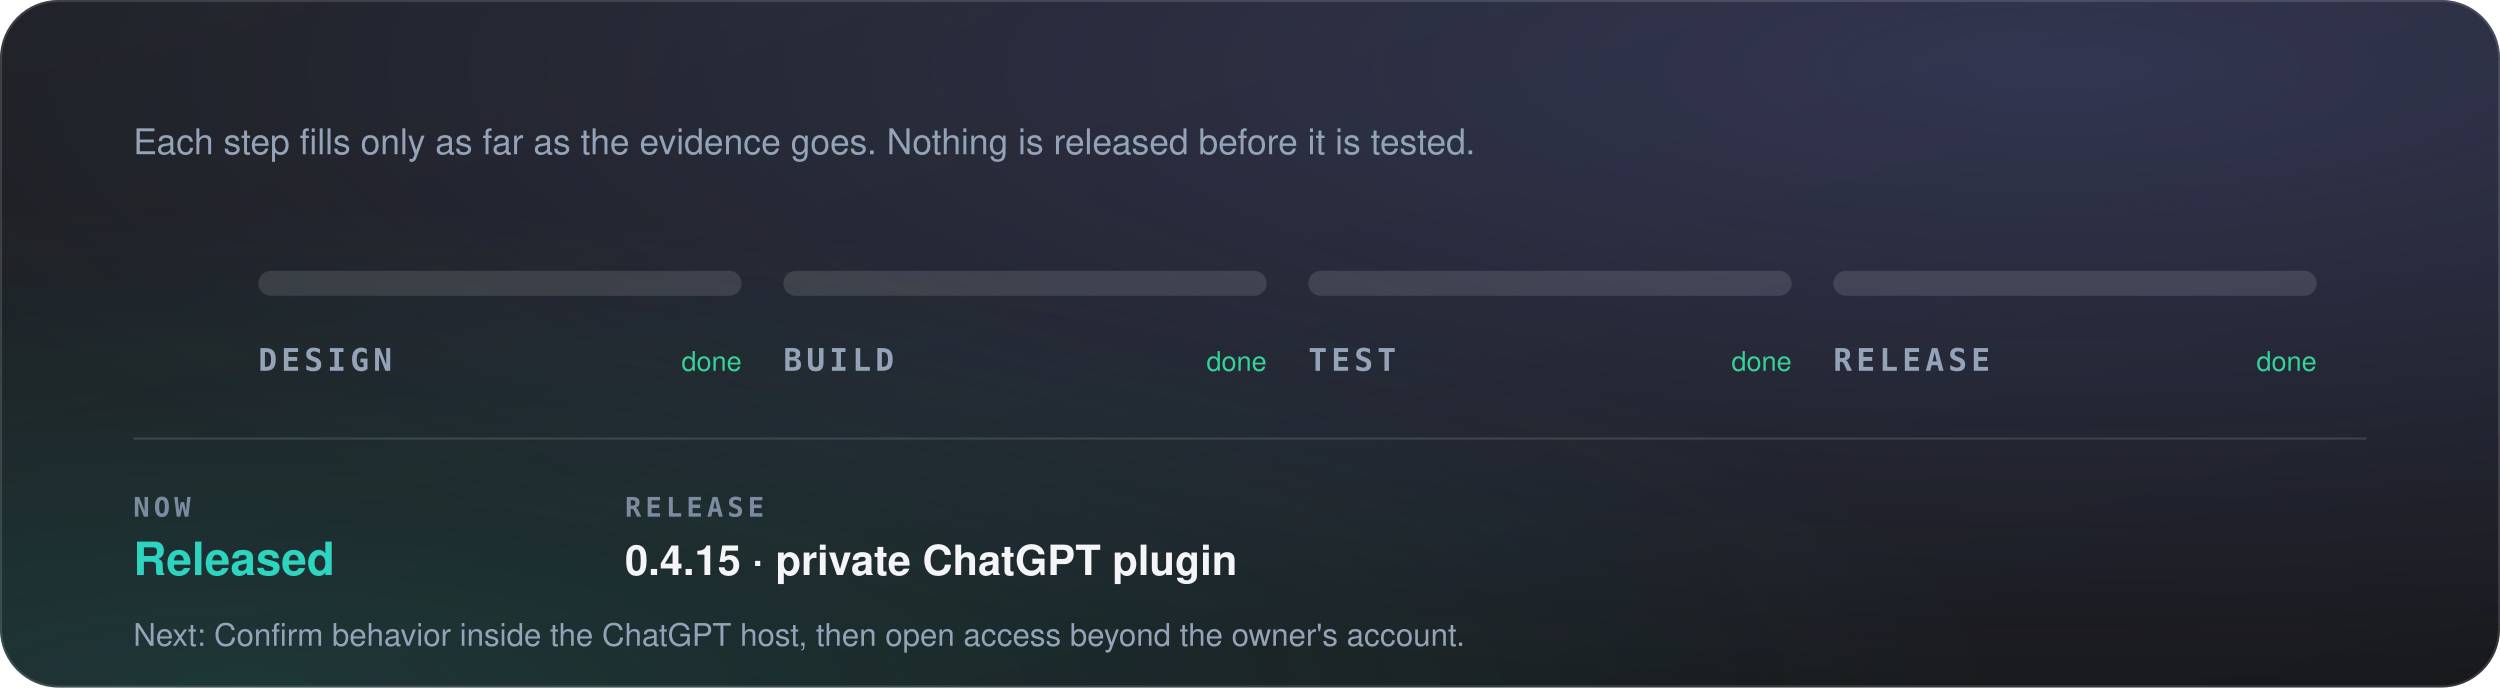
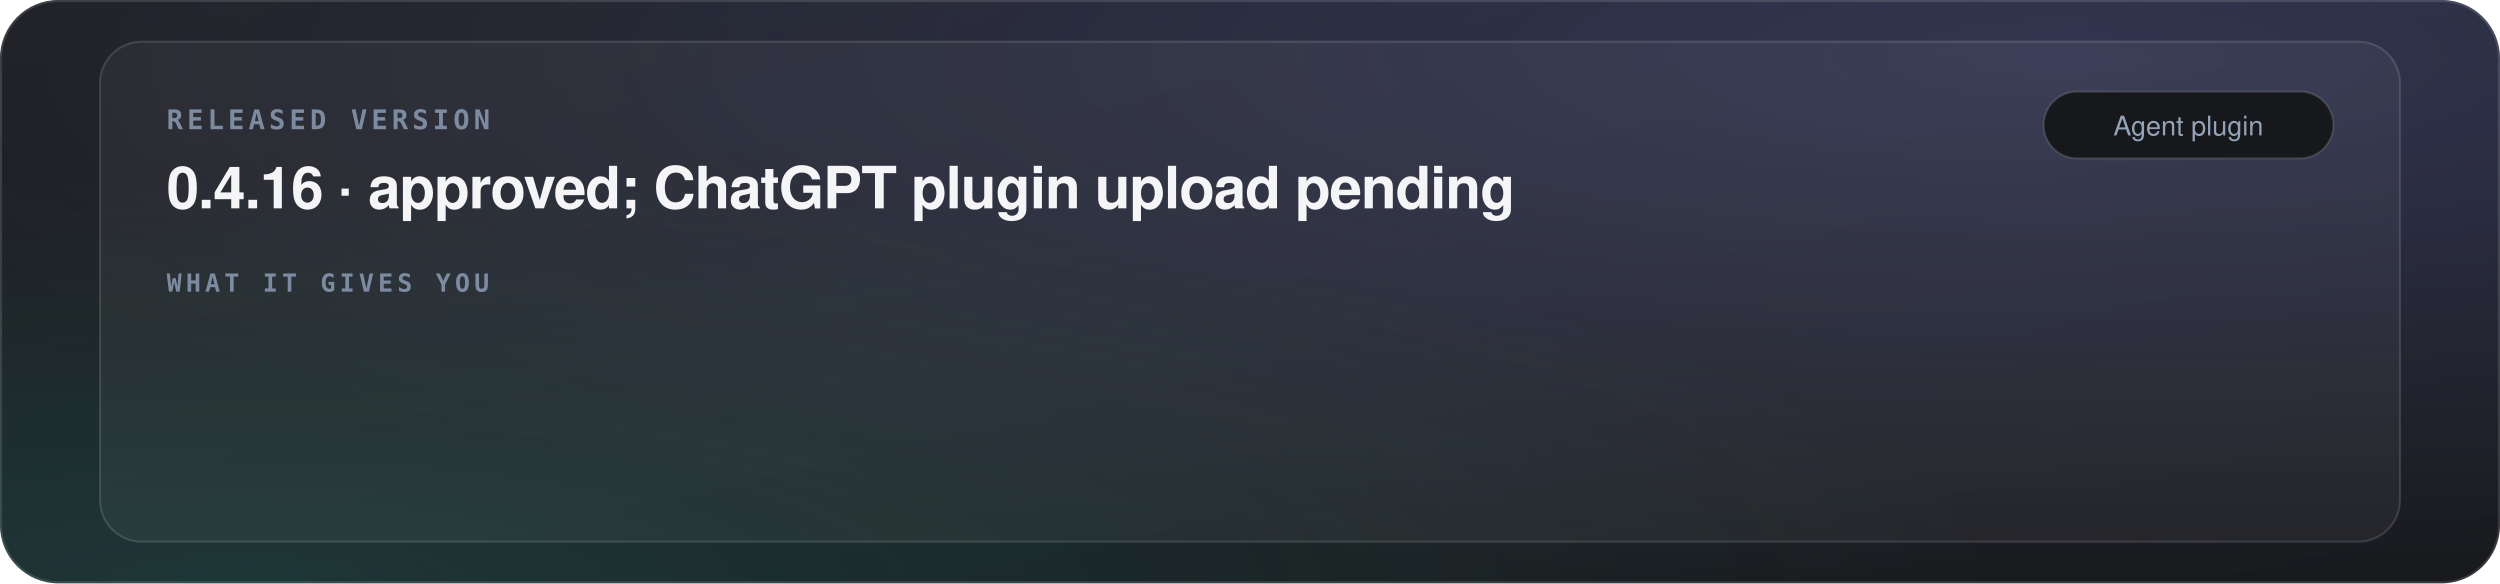
- <svg xmlns="http://www.w3.org/2000/svg" viewBox="0 0 1200 330" width="1200" height="330" role="img" aria-label="Where it stands: now Released; release 0.4.15 · private ChatGPT plugin; next Confirm behavior inside the ChatGPT host, then open access beyond the owner's account.">
-   <style>.f0{transform-origin:124px 0;transform:scaleX(0);animation:f0 9s infinite}@keyframes f0{0%,0.0%{transform:scaleX(0)}11.1%,90%{transform:scaleX(1)}100%{transform:scaleX(0)}}@media (prefers-reduced-motion: reduce){.f0{transform:scaleX(1)!important}}.f1{transform-origin:376px 0;transform:scaleX(0);animation:f1 9s infinite}@keyframes f1{0%,13.3%{transform:scaleX(0)}24.4%,90%{transform:scaleX(1)}100%{transform:scaleX(0)}}@media (prefers-reduced-motion: reduce){.f1{transform:scaleX(1)!important}}.f2{transform-origin:628px 0;transform:scaleX(0);animation:f2 9s infinite}@keyframes f2{0%,26.7%{transform:scaleX(0)}37.8%,90%{transform:scaleX(1)}100%{transform:scaleX(0)}}@media (prefers-reduced-motion: reduce){.f2{transform:scaleX(1)!important}}.f3{transform-origin:880px 0;transform:scaleX(0);animation:f3 9s infinite}@keyframes f3{0%,40.0%{transform:scaleX(0)}51.1%,90%{transform:scaleX(1)}100%{transform:scaleX(0)}}@media (prefers-reduced-motion: reduce){.f3{transform:scaleX(1)!important}}@media (prefers-reduced-motion: reduce){*{animation-duration:1ms!important;animation-delay:0s!important;animation-iteration-count:1!important;animation-fill-mode:forwards!important}}</style>
+ <svg xmlns="http://www.w3.org/2000/svg" viewBox="0 0 1200 280" width="1200" height="280" role="img" aria-label="Released version: 0.4.16 · approved; ChatGPT plugin upload pending. What it gives you: Turns an assignment's real requirements into a structured, sourced academic deliverable; Adds at least three analytical visuals to every formal deliverable; Keeps an evidence ledger of stages, revisions and your approvals">
+   <style>.p0{opacity:0;animation:in .6s 0.20s ease-out forwards}.p1{opacity:0;animation:in .6s 0.35s ease-out forwards}.p2{opacity:0;animation:in .6s 0.50s ease-out forwards}@keyframes in{to{opacity:1}}@media (prefers-reduced-motion: reduce){*{animation-duration:1ms!important;animation-delay:0s!important;animation-iteration-count:1!important;animation-fill-mode:forwards!important}}</style>
  <defs>
    <linearGradient id="bg" x1="0" y1="0" x2="1" y2="1">
      <stop offset="0" stop-color="#1f2125" />
      <stop offset="1" stop-color="#18191c" />
    </linearGradient>
    <linearGradient id="accent" x1="0" y1="0" x2="1" y2="0">
      <stop offset="0" stop-color="#2dd4bf" />
      <stop offset=".5" stop-color="#818cf8" />
      <stop offset="1" stop-color="#c084fc" />
    </linearGradient>
    <radialGradient id="glow" cx=".82" cy=".1" r=".9">
      <stop offset="0" stop-color="#818cf8" stop-opacity=".22" />
      <stop offset="1" stop-color="#818cf8" stop-opacity="0" />
    </radialGradient>
    <radialGradient id="glow2" cx=".1" cy="1" r=".7">
      <stop offset="0" stop-color="#2dd4bf" stop-opacity=".14" />
      <stop offset="1" stop-color="#2dd4bf" stop-opacity="0" />
    </radialGradient>
  </defs>
-   <rect width="1200" height="330" rx="28" fill="url(#bg)" />
-   <rect width="1200" height="330" rx="28" fill="url(#glow)" />
-   <rect width="1200" height="330" rx="28" fill="url(#glow2)" />
-   <rect x=".5" y=".5" width="1199" height="329" rx="27.5" fill="none" stroke="rgba(255,255,255,0.13)" />
-   <text x="64" y="74" font-family="-apple-system, BlinkMacSystemFont, 'Segoe UI', Helvetica, Arial, sans-serif" font-size="17" font-weight="400" fill="#94a3b8" text-anchor="start" letter-spacing="0">Each step fills only as far as the evidence goes. Nothing is released before it is tested.</text>
-   <rect x="124" y="130" width="232" height="12" rx="6" fill="rgba(255,255,255,.12)" />
-   <rect class="f0" x="124" y="130" width="232" height="12" rx="6" fill="#34d399" />
-   <text x="124" y="178" font-family="SFMono-Regular, Menlo, Consolas, monospace" font-size="15" font-weight="600" fill="#94a3b8" text-anchor="start" letter-spacing="2">DESIGN</text>
-   <text x="356" y="178" font-family="-apple-system, BlinkMacSystemFont, 'Segoe UI', Helvetica, Arial, sans-serif" font-size="13" font-weight="500" fill="#34d399" text-anchor="end" letter-spacing="0">done</text>
-   <rect x="376" y="130" width="232" height="12" rx="6" fill="rgba(255,255,255,.12)" />
-   <rect class="f1" x="376" y="130" width="232" height="12" rx="6" fill="#34d399" />
-   <text x="376" y="178" font-family="SFMono-Regular, Menlo, Consolas, monospace" font-size="15" font-weight="600" fill="#94a3b8" text-anchor="start" letter-spacing="2">BUILD</text>
-   <text x="608" y="178" font-family="-apple-system, BlinkMacSystemFont, 'Segoe UI', Helvetica, Arial, sans-serif" font-size="13" font-weight="500" fill="#34d399" text-anchor="end" letter-spacing="0">done</text>
-   <rect x="628" y="130" width="232" height="12" rx="6" fill="rgba(255,255,255,.12)" />
-   <rect class="f2" x="628" y="130" width="232" height="12" rx="6" fill="#34d399" />
-   <text x="628" y="178" font-family="SFMono-Regular, Menlo, Consolas, monospace" font-size="15" font-weight="600" fill="#94a3b8" text-anchor="start" letter-spacing="2">TEST</text>
-   <text x="860" y="178" font-family="-apple-system, BlinkMacSystemFont, 'Segoe UI', Helvetica, Arial, sans-serif" font-size="13" font-weight="500" fill="#34d399" text-anchor="end" letter-spacing="0">done</text>
-   <rect x="880" y="130" width="232" height="12" rx="6" fill="rgba(255,255,255,.12)" />
-   <rect class="f3" x="880" y="130" width="232" height="12" rx="6" fill="#34d399" />
-   <text x="880" y="178" font-family="SFMono-Regular, Menlo, Consolas, monospace" font-size="15" font-weight="600" fill="#94a3b8" text-anchor="start" letter-spacing="2">RELEASE</text>
-   <text x="1112" y="178" font-family="-apple-system, BlinkMacSystemFont, 'Segoe UI', Helvetica, Arial, sans-serif" font-size="13" font-weight="500" fill="#34d399" text-anchor="end" letter-spacing="0">done</text>
-   <rect x="64" y="210" width="1072" height="1" fill="rgba(255,255,255,0.13)" />
-   <text x="64" y="248" font-family="SFMono-Regular, Menlo, Consolas, monospace" font-size="13" font-weight="600" fill="#7d8ba1" text-anchor="start" letter-spacing="2">NOW</text>
-   <text x="64" y="276" font-family="-apple-system, BlinkMacSystemFont, 'Segoe UI', Helvetica, Arial, sans-serif" font-size="22" font-weight="700" fill="#2dd4bf" text-anchor="start" letter-spacing="0">Released</text>
-   <text x="300" y="248" font-family="SFMono-Regular, Menlo, Consolas, monospace" font-size="13" font-weight="600" fill="#7d8ba1" text-anchor="start" letter-spacing="2">RELEASE</text>
-   <text x="300" y="276" font-family="-apple-system, BlinkMacSystemFont, 'Segoe UI', Helvetica, Arial, sans-serif" font-size="20" font-weight="600" fill="#f5f5f7" text-anchor="start" letter-spacing="0">0.4.15 · private ChatGPT plugin</text>
-   <text x="64" y="310" font-family="-apple-system, BlinkMacSystemFont, 'Segoe UI', Helvetica, Arial, sans-serif" font-size="15" font-weight="400" fill="#94a3b8" text-anchor="start" letter-spacing="0">Next: Confirm behavior inside the ChatGPT host, then open access beyond the owner's account.</text>
+   <rect width="1200" height="280" rx="28" fill="url(#bg)" />
+   <rect width="1200" height="280" rx="28" fill="url(#glow)" />
+   <rect width="1200" height="280" rx="28" fill="url(#glow2)" />
+   <rect x=".5" y=".5" width="1199" height="279" rx="27.5" fill="none" stroke="rgba(255,255,255,0.13)" />
+   <rect x="48" y="20" width="1104" height="240" rx="20" fill="rgba(255,255,255,.045)" stroke="rgba(255,255,255,0.13)" />
+   <text x="80" y="62" font-family="SFMono-Regular, Menlo, Consolas, monospace" font-size="13" font-weight="600" fill="#7d8ba1" text-anchor="start" letter-spacing="2">RELEASED VERSION</text>
+   <text x="80" y="100" font-family="-apple-system, BlinkMacSystemFont, 'Segoe UI', Helvetica, Arial, sans-serif" font-size="28" font-weight="700" fill="#f5f5f7" text-anchor="start" letter-spacing="-0.5">0.4.16 · approved; ChatGPT plugin upload pending</text>
+   <rect x="981" y="44" width="139" height="32" rx="16" fill="#17181c" stroke="rgba(255,255,255,0.13)" />
+   <text x="1050.4" y="65" font-family="-apple-system, BlinkMacSystemFont, 'Segoe UI', Helvetica, Arial, sans-serif" font-size="13" font-weight="500" fill="#94a3b8" text-anchor="middle" letter-spacing="0">Agent plugin</text>
+   <text x="80" y="140" font-family="SFMono-Regular, Menlo, Consolas, monospace" font-size="12" font-weight="600" fill="#7d8ba1" text-anchor="start" letter-spacing="2">WHAT IT GIVES YOU</text>
+   <g class="p0">
+     <circle cx="86" cy="171" r="4" fill="#2dd4bf" />
+     <text x="102" y="176" font-family="-apple-system, BlinkMacSystemFont, 'Segoe UI', Helvetica, Arial, sans-serif" font-size="17" font-weight="400" fill="#94a3b8" text-anchor="start" letter-spacing="0">Turns an assignment's real requirements into a structured, sourced academic deliverable</text>
+   </g>
+   <g class="p1">
+     <circle cx="86" cy="211" r="4" fill="#2dd4bf" />
+     <text x="102" y="216" font-family="-apple-system, BlinkMacSystemFont, 'Segoe UI', Helvetica, Arial, sans-serif" font-size="17" font-weight="400" fill="#94a3b8" text-anchor="start" letter-spacing="0">Adds at least three analytical visuals to every formal deliverable</text>
+   </g>
+   <g class="p2">
+     <circle cx="86" cy="251" r="4" fill="#2dd4bf" />
+     <text x="102" y="256" font-family="-apple-system, BlinkMacSystemFont, 'Segoe UI', Helvetica, Arial, sans-serif" font-size="17" font-weight="400" fill="#94a3b8" text-anchor="start" letter-spacing="0">Keeps an evidence ledger of stages, revisions and your approvals</text>
+   </g>
</svg>
